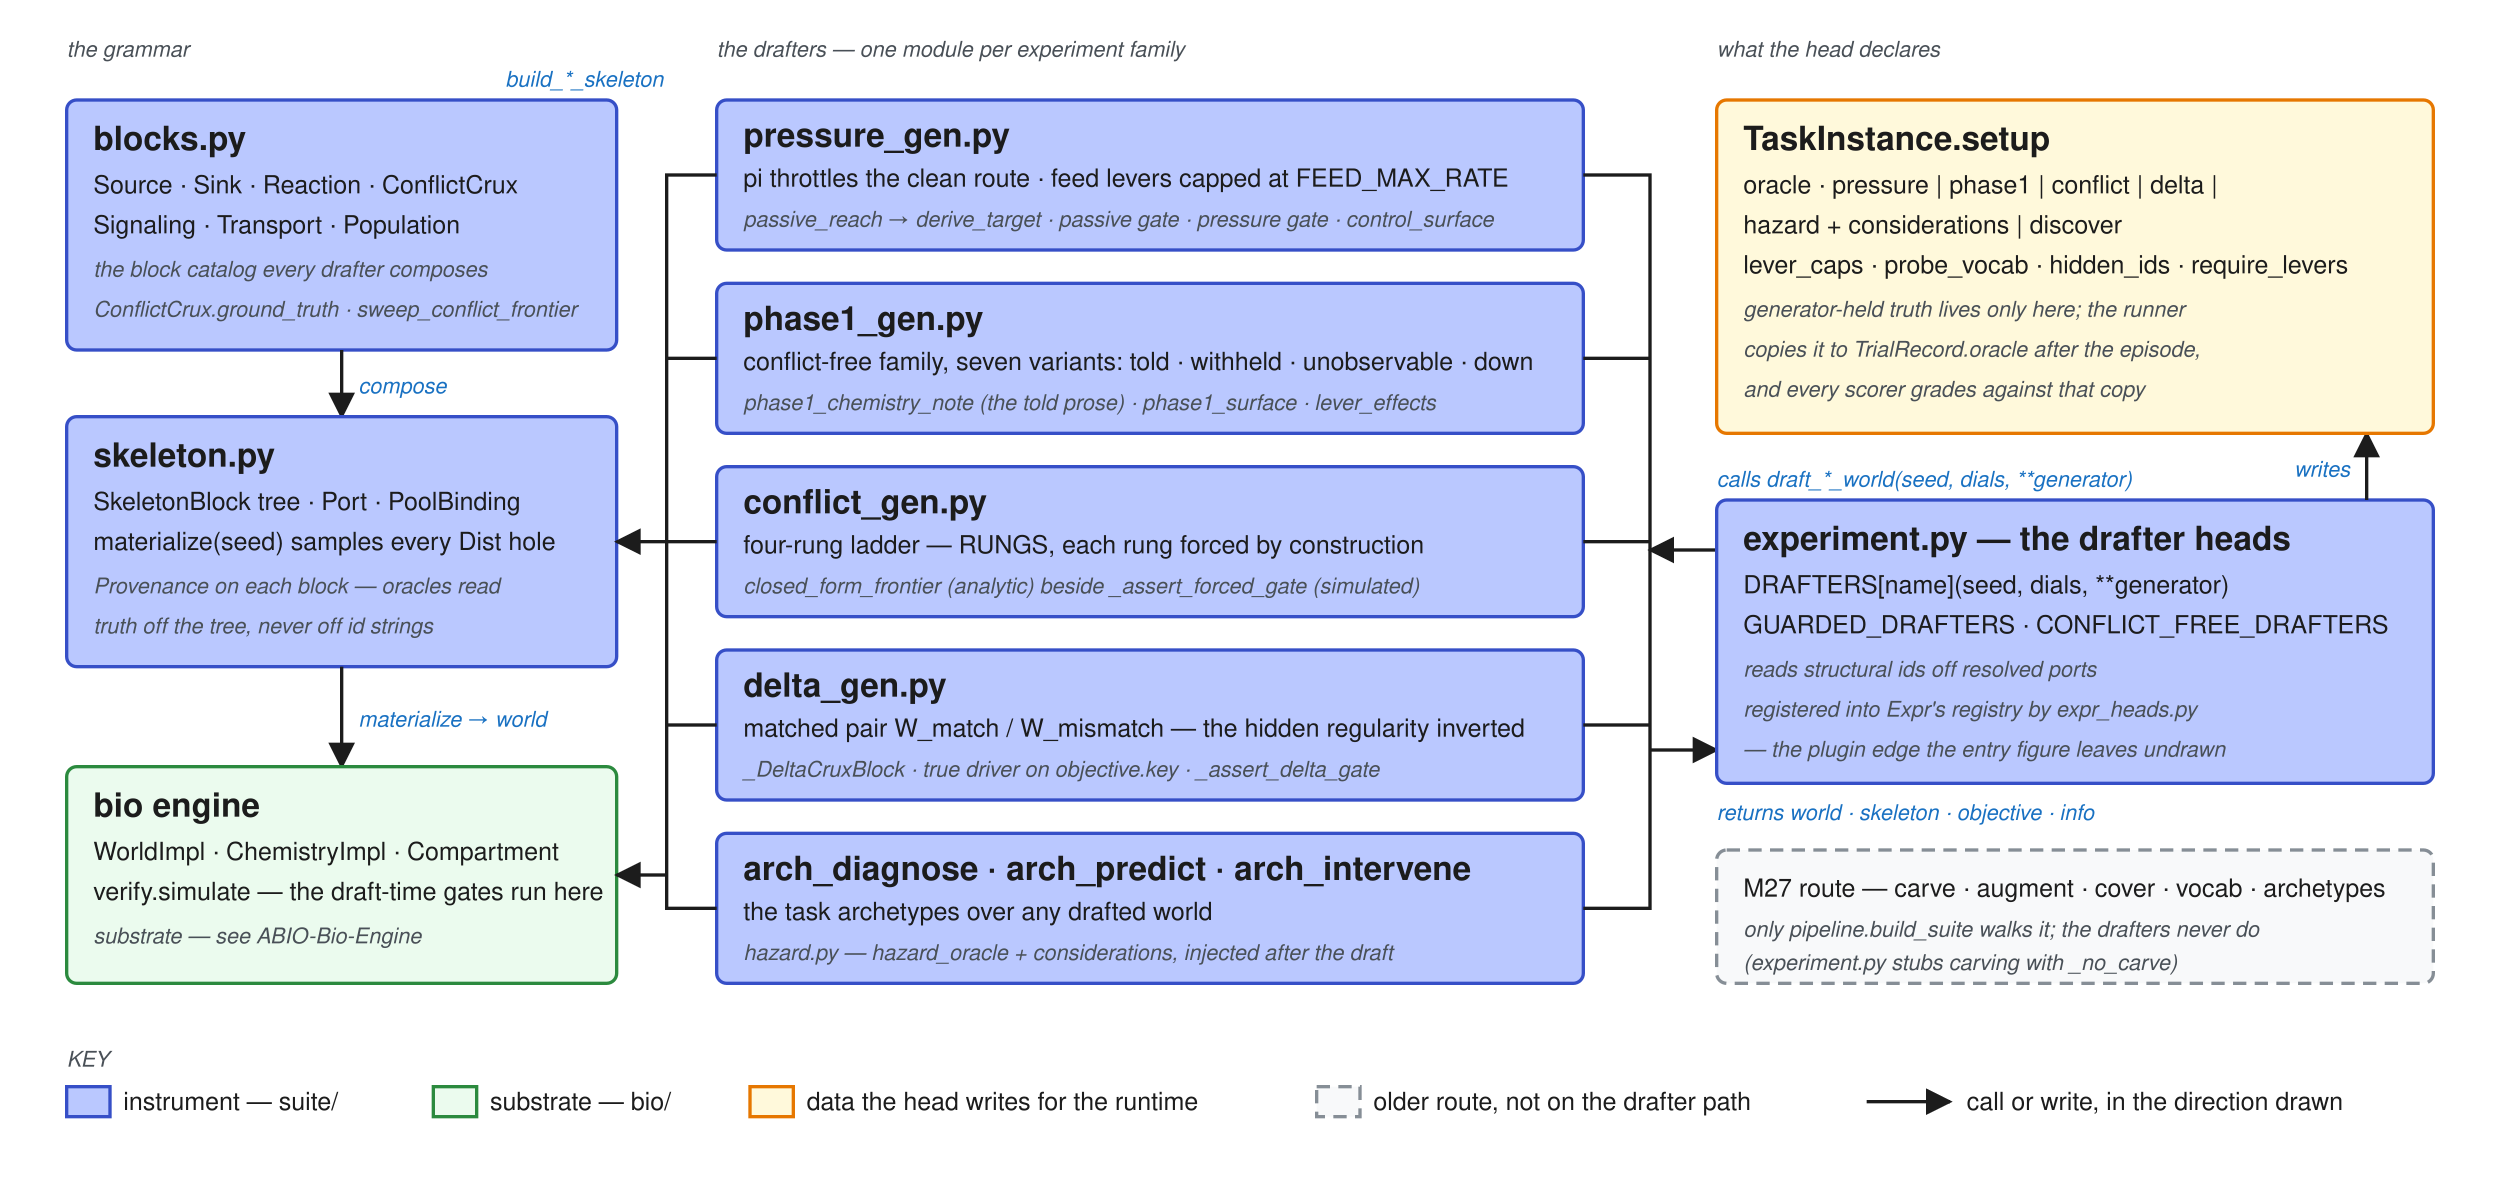
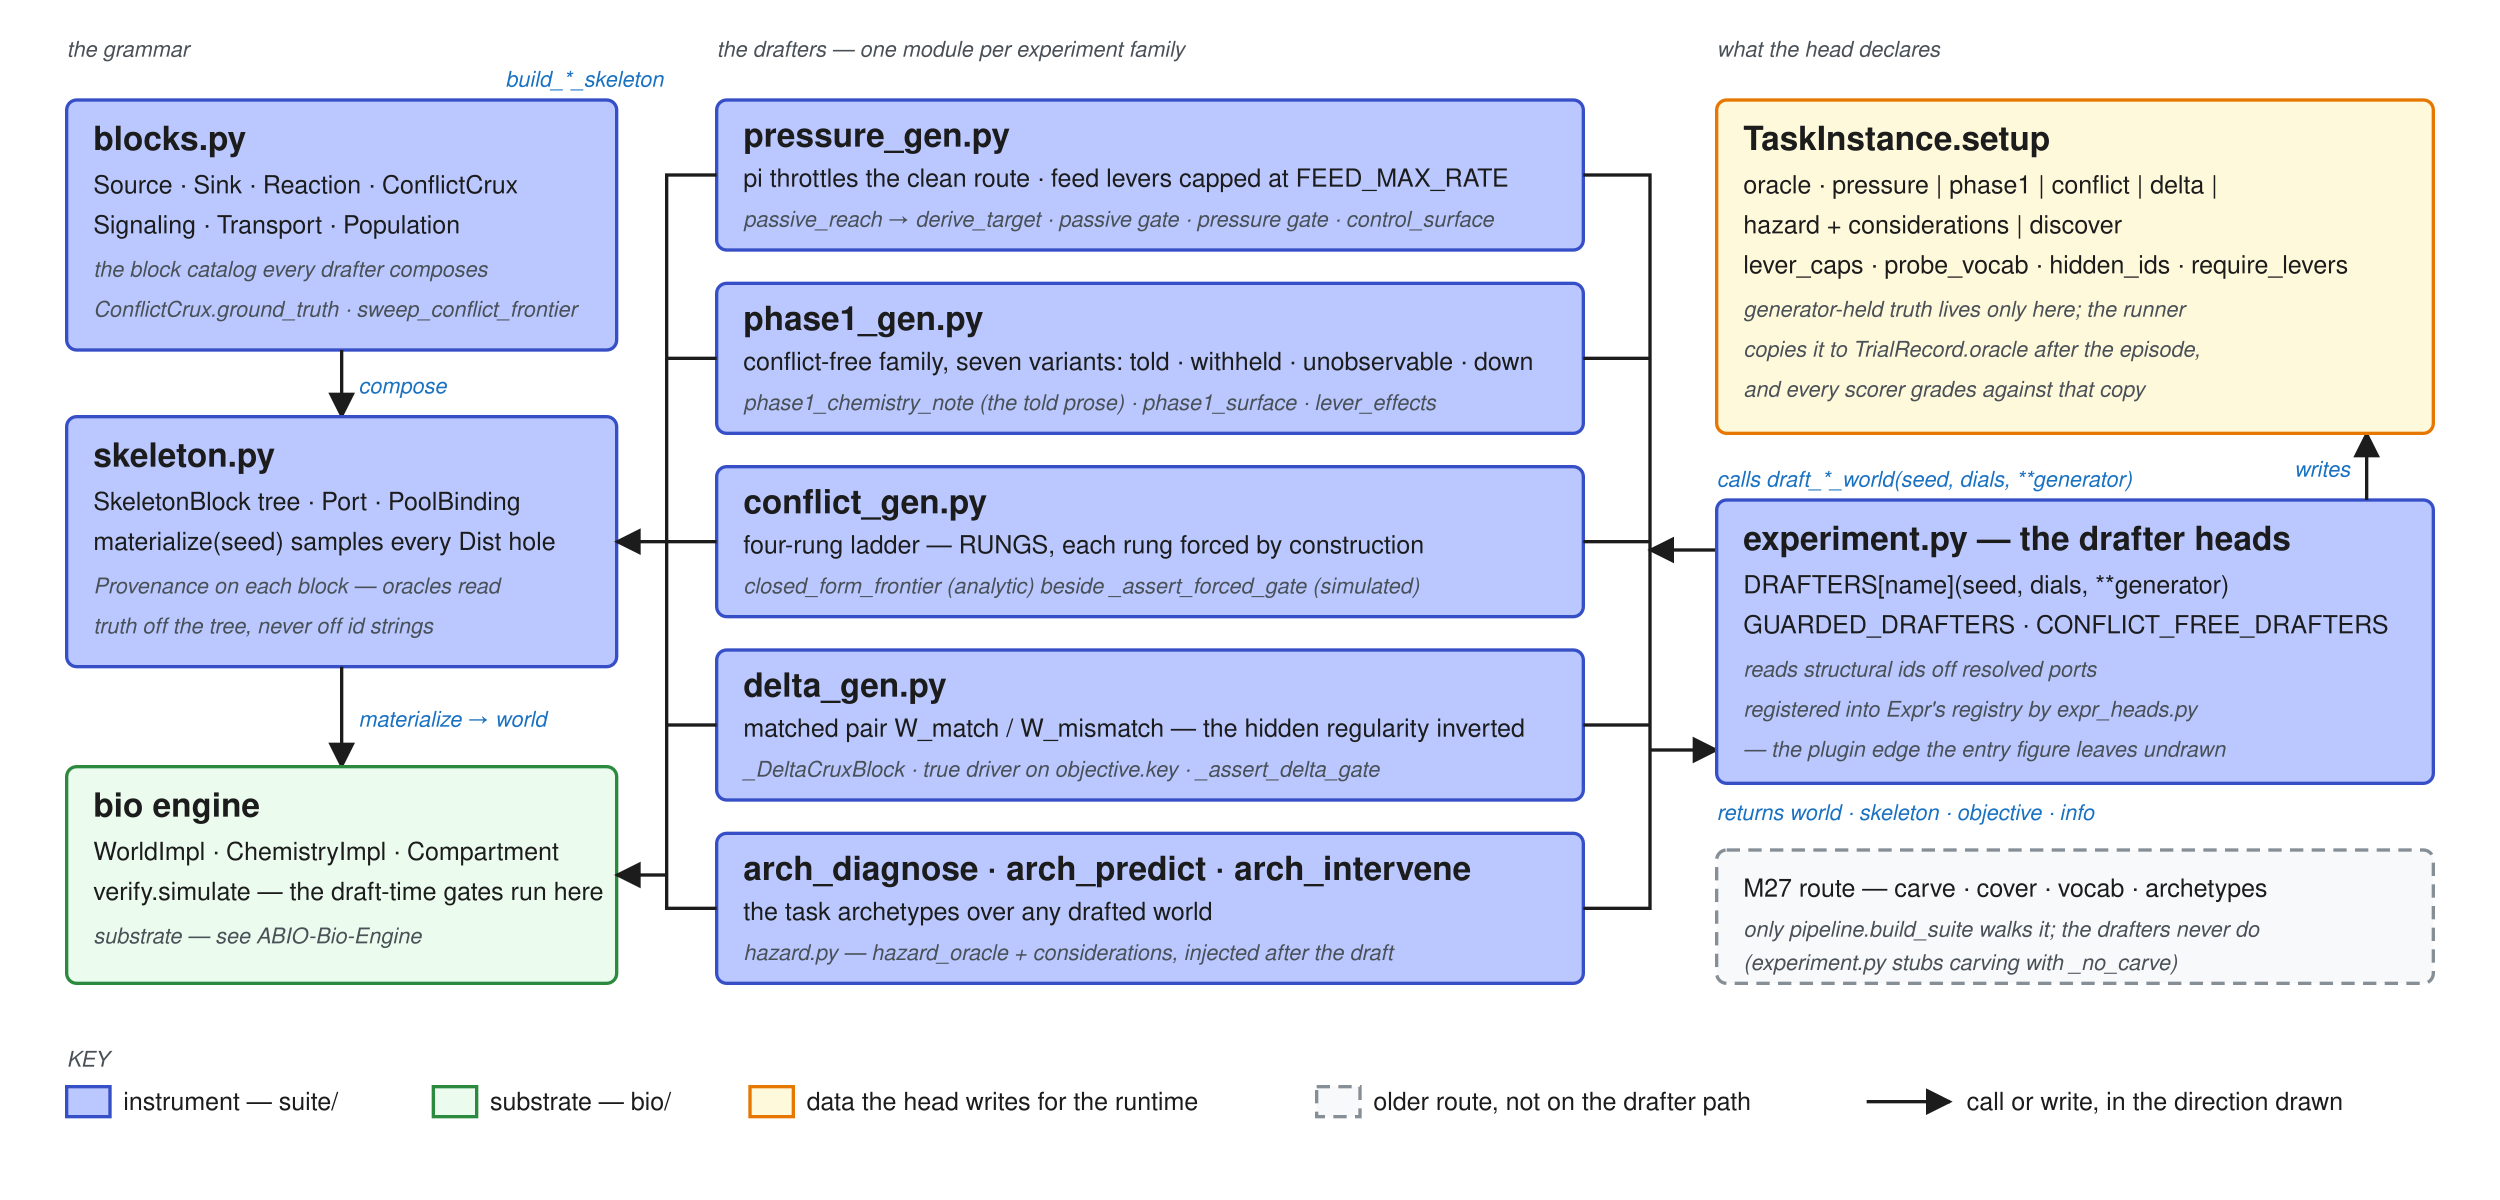
<svg xmlns="http://www.w3.org/2000/svg" viewBox="0 0 1500 720" width="3000" height="1440" font-family="Helvetica Neue, Helvetica, Arial, sans-serif">
  <defs>
    <marker id="arrowhead" viewBox="0 0 10 10" refX="9" refY="5" markerWidth="8" markerHeight="8" orient="auto-start-reverse">
      <path d="M 0 0 L 10 5 L 0 10 z" fill="#1c1c1c" />
    </marker>
    <style>
      .inst{fill:#bac8ff;stroke:#364fc7;stroke-width:2}
      .sub{fill:#ebfbee;stroke:#2b8a3e;stroke-width:2}
      .store{fill:#fff9db;stroke:#e67700;stroke-width:2}
      .legacy{fill:#f8f9fa;stroke:#868e96;stroke-width:2;stroke-dasharray:8 5}
      .t{font-size:20px;font-weight:700;fill:#1c1c1c}
      .b{font-size:15px;fill:#1c1c1c}
      .m{font-size:13px;fill:#495057;font-style:italic}
      .l{font-size:13px;fill:#1971c2;font-style:italic}
      .a{stroke:#1c1c1c;stroke-width:2;fill:none;marker-end:url(#arrowhead)}
      .bus{stroke:#1c1c1c;stroke-width:2;fill:none}
    </style>
  </defs>
  <rect width="1500" height="720" fill="#ffffff" />
  <text class="m" x="40" y="34">the grammar</text>
  <text class="m" x="430" y="34">the drafters — one module per experiment family</text>
  <text class="m" x="1030" y="34">what the head declares</text>
  <rect id="box-blocks" class="inst" x="40" y="60" width="330" height="150" rx="6" />
  <text class="t" x="56" y="90">blocks.py</text>
  <text class="b" x="56" y="116">Source · Sink · Reaction · ConflictCrux</text>
  <text class="b" x="56" y="140">Signaling · Transport · Population</text>
  <text class="m" x="56" y="166">the block catalog every drafter composes</text>
  <text class="m" x="56" y="190">ConflictCrux.ground_truth · sweep_conflict_frontier</text>
  <path id="edge-blocks-skeleton" class="a" d="M 205 210 L 205 250" />
  <text class="l" x="215" y="236">compose</text>
  <rect id="box-skeleton" class="inst" x="40" y="250" width="330" height="150" rx="6" />
  <text class="t" x="56" y="280">skeleton.py</text>
  <text class="b" x="56" y="306">SkeletonBlock tree · Port · PoolBinding</text>
  <text class="b" x="56" y="330">materialize(seed) samples every Dist hole</text>
  <text class="m" x="56" y="356">Provenance on each block — oracles read</text>
  <text class="m" x="56" y="380">truth off the tree, never off id strings</text>
  <path id="edge-skeleton-bio" class="a" d="M 205 400 L 205 460" />
  <text class="l" x="215" y="436">materialize → world</text>
  <rect id="box-bio" class="sub" x="40" y="460" width="330" height="130" rx="6" />
  <text class="t" x="56" y="490">bio engine</text>
  <text class="b" x="56" y="516">WorldImpl · ChemistryImpl · Compartment</text>
  <text class="b" x="56" y="540">verify.simulate — the draft-time gates run here</text>
  <text class="m" x="56" y="566">substrate — see ABIO-Bio-Engine</text>
  <rect id="box-pressure" class="inst" x="430" y="60" width="520" height="90" rx="6" />
  <text class="t" x="446" y="88">pressure_gen.py</text>
  <text class="b" x="446" y="112">pi throttles the clean route · feed levers capped at FEED_MAX_RATE</text>
  <text class="m" x="446" y="136">passive_reach → derive_target · passive gate · pressure gate · control_surface</text>
  <rect id="box-phase1" class="inst" x="430" y="170" width="520" height="90" rx="6" />
  <text class="t" x="446" y="198">phase1_gen.py</text>
  <text class="b" x="446" y="222">conflict-free family, seven variants: told · withheld · unobservable · down</text>
  <text class="m" x="446" y="246">phase1_chemistry_note (the told prose) · phase1_surface · lever_effects</text>
  <rect id="box-conflict" class="inst" x="430" y="280" width="520" height="90" rx="6" />
  <text class="t" x="446" y="308">conflict_gen.py</text>
  <text class="b" x="446" y="332">four-rung ladder — RUNGS, each rung forced by construction</text>
  <text class="m" x="446" y="356">closed_form_frontier (analytic) beside _assert_forced_gate (simulated)</text>
  <rect id="box-delta" class="inst" x="430" y="390" width="520" height="90" rx="6" />
  <text class="t" x="446" y="418">delta_gen.py</text>
  <text class="b" x="446" y="442">matched pair W_match / W_mismatch — the hidden regularity inverted</text>
  <text class="m" x="446" y="466">_DeltaCruxBlock · true driver on objective.key · _assert_delta_gate</text>
  <rect id="box-arch" class="inst" x="430" y="500" width="520" height="90" rx="6" />
  <text class="t" x="446" y="528">arch_diagnose · arch_predict · arch_intervene</text>
  <text class="b" x="446" y="552">the task archetypes over any drafted world</text>
  <text class="m" x="446" y="576">hazard.py — hazard_oracle + considerations, injected after the draft</text>
  <path class="bus" d="M 430 105 L 400 105 L 400 545 L 430 545" />
  <path class="bus" d="M 430 215 L 400 215" />
  <path class="bus" d="M 430 325 L 400 325" />
  <path class="bus" d="M 430 435 L 400 435" />
  <path id="edge-drafters-skeleton" class="a" d="M 400 325 L 370 325" />
  <path id="edge-drafters-bio" class="a" d="M 400 525 L 370 525" />
  <text class="l" x="398" y="52" text-anchor="end">build_*_skeleton</text>
  <path class="bus" d="M 950 105 L 990 105 L 990 545 L 950 545" />
  <path class="bus" d="M 950 215 L 990 215" />
  <path class="bus" d="M 950 325 L 990 325" />
  <path class="bus" d="M 950 435 L 990 435" />
  <path id="edge-head-drafters" class="a" d="M 1030 330 L 990 330" />
  <path id="edge-drafters-head" class="a" d="M 990 450 L 1030 450" />
  <text class="l" x="1030" y="292">calls draft_*_world(seed, dials, **generator)</text>
  <text class="l" x="1030" y="492">returns world · skeleton · objective · info</text>
  <rect id="box-head" class="inst" x="1030" y="300" width="430" height="170" rx="6" />
  <text class="t" x="1046" y="330">experiment.py — the drafter heads</text>
  <text class="b" x="1046" y="356">DRAFTERS[name](seed, dials, **generator)</text>
  <text class="b" x="1046" y="380">GUARDED_DRAFTERS · CONFLICT_FREE_DRAFTERS</text>
  <text class="m" x="1046" y="406">reads structural ids off resolved ports</text>
  <text class="m" x="1046" y="430">registered into Expr's registry by expr_heads.py</text>
  <text class="m" x="1046" y="454">— the plugin edge the entry figure leaves undrawn</text>
  <path id="edge-head-setup" class="a" d="M 1420 300 L 1420 260" />
  <text class="l" x="1410" y="286" text-anchor="end">writes</text>
  <rect id="box-setup" class="store" x="1030" y="60" width="430" height="200" rx="6" />
  <text class="t" x="1046" y="90">TaskInstance.setup</text>
  <text class="b" x="1046" y="116">oracle · pressure | phase1 | conflict | delta |</text>
  <text class="b" x="1046" y="140">hazard + considerations | discover</text>
  <text class="b" x="1046" y="164">lever_caps · probe_vocab · hidden_ids · require_levers</text>
  <text class="m" x="1046" y="190">generator-held truth lives only here; the runner</text>
  <text class="m" x="1046" y="214">copies it to TrialRecord.oracle after the episode,</text>
  <text class="m" x="1046" y="238">and every scorer grades against that copy</text>
  <rect id="box-legacy" class="legacy" x="1030" y="510" width="430" height="80" rx="6" />
-   <text class="b" x="1046" y="538">M27 route — carve · augment · cover · vocab · archetypes</text>
+   <text class="b" x="1046" y="538">M27 route — carve · cover · vocab · archetypes</text>
  <text class="m" x="1046" y="562">only pipeline.build_suite walks it; the drafters never do</text>
  <text class="m" x="1046" y="582">(experiment.py stubs carving with _no_carve)</text>
  <text class="m" x="40" y="640">KEY</text>
  <rect class="inst" x="40" y="652" width="26" height="18" />
  <text class="b" x="74" y="666">instrument — suite/</text>
  <rect class="sub" x="260" y="652" width="26" height="18" />
  <text class="b" x="294" y="666">substrate — bio/</text>
  <rect class="store" x="450" y="652" width="26" height="18" />
  <text class="b" x="484" y="666">data the head writes for the runtime</text>
  <rect class="legacy" x="790" y="652" width="26" height="18" />
  <text class="b" x="824" y="666">older route, not on the drafter path</text>
  <path class="a" d="M 1120 661 L 1170 661" />
  <text class="b" x="1180" y="666">call or write, in the direction drawn</text>
</svg>
